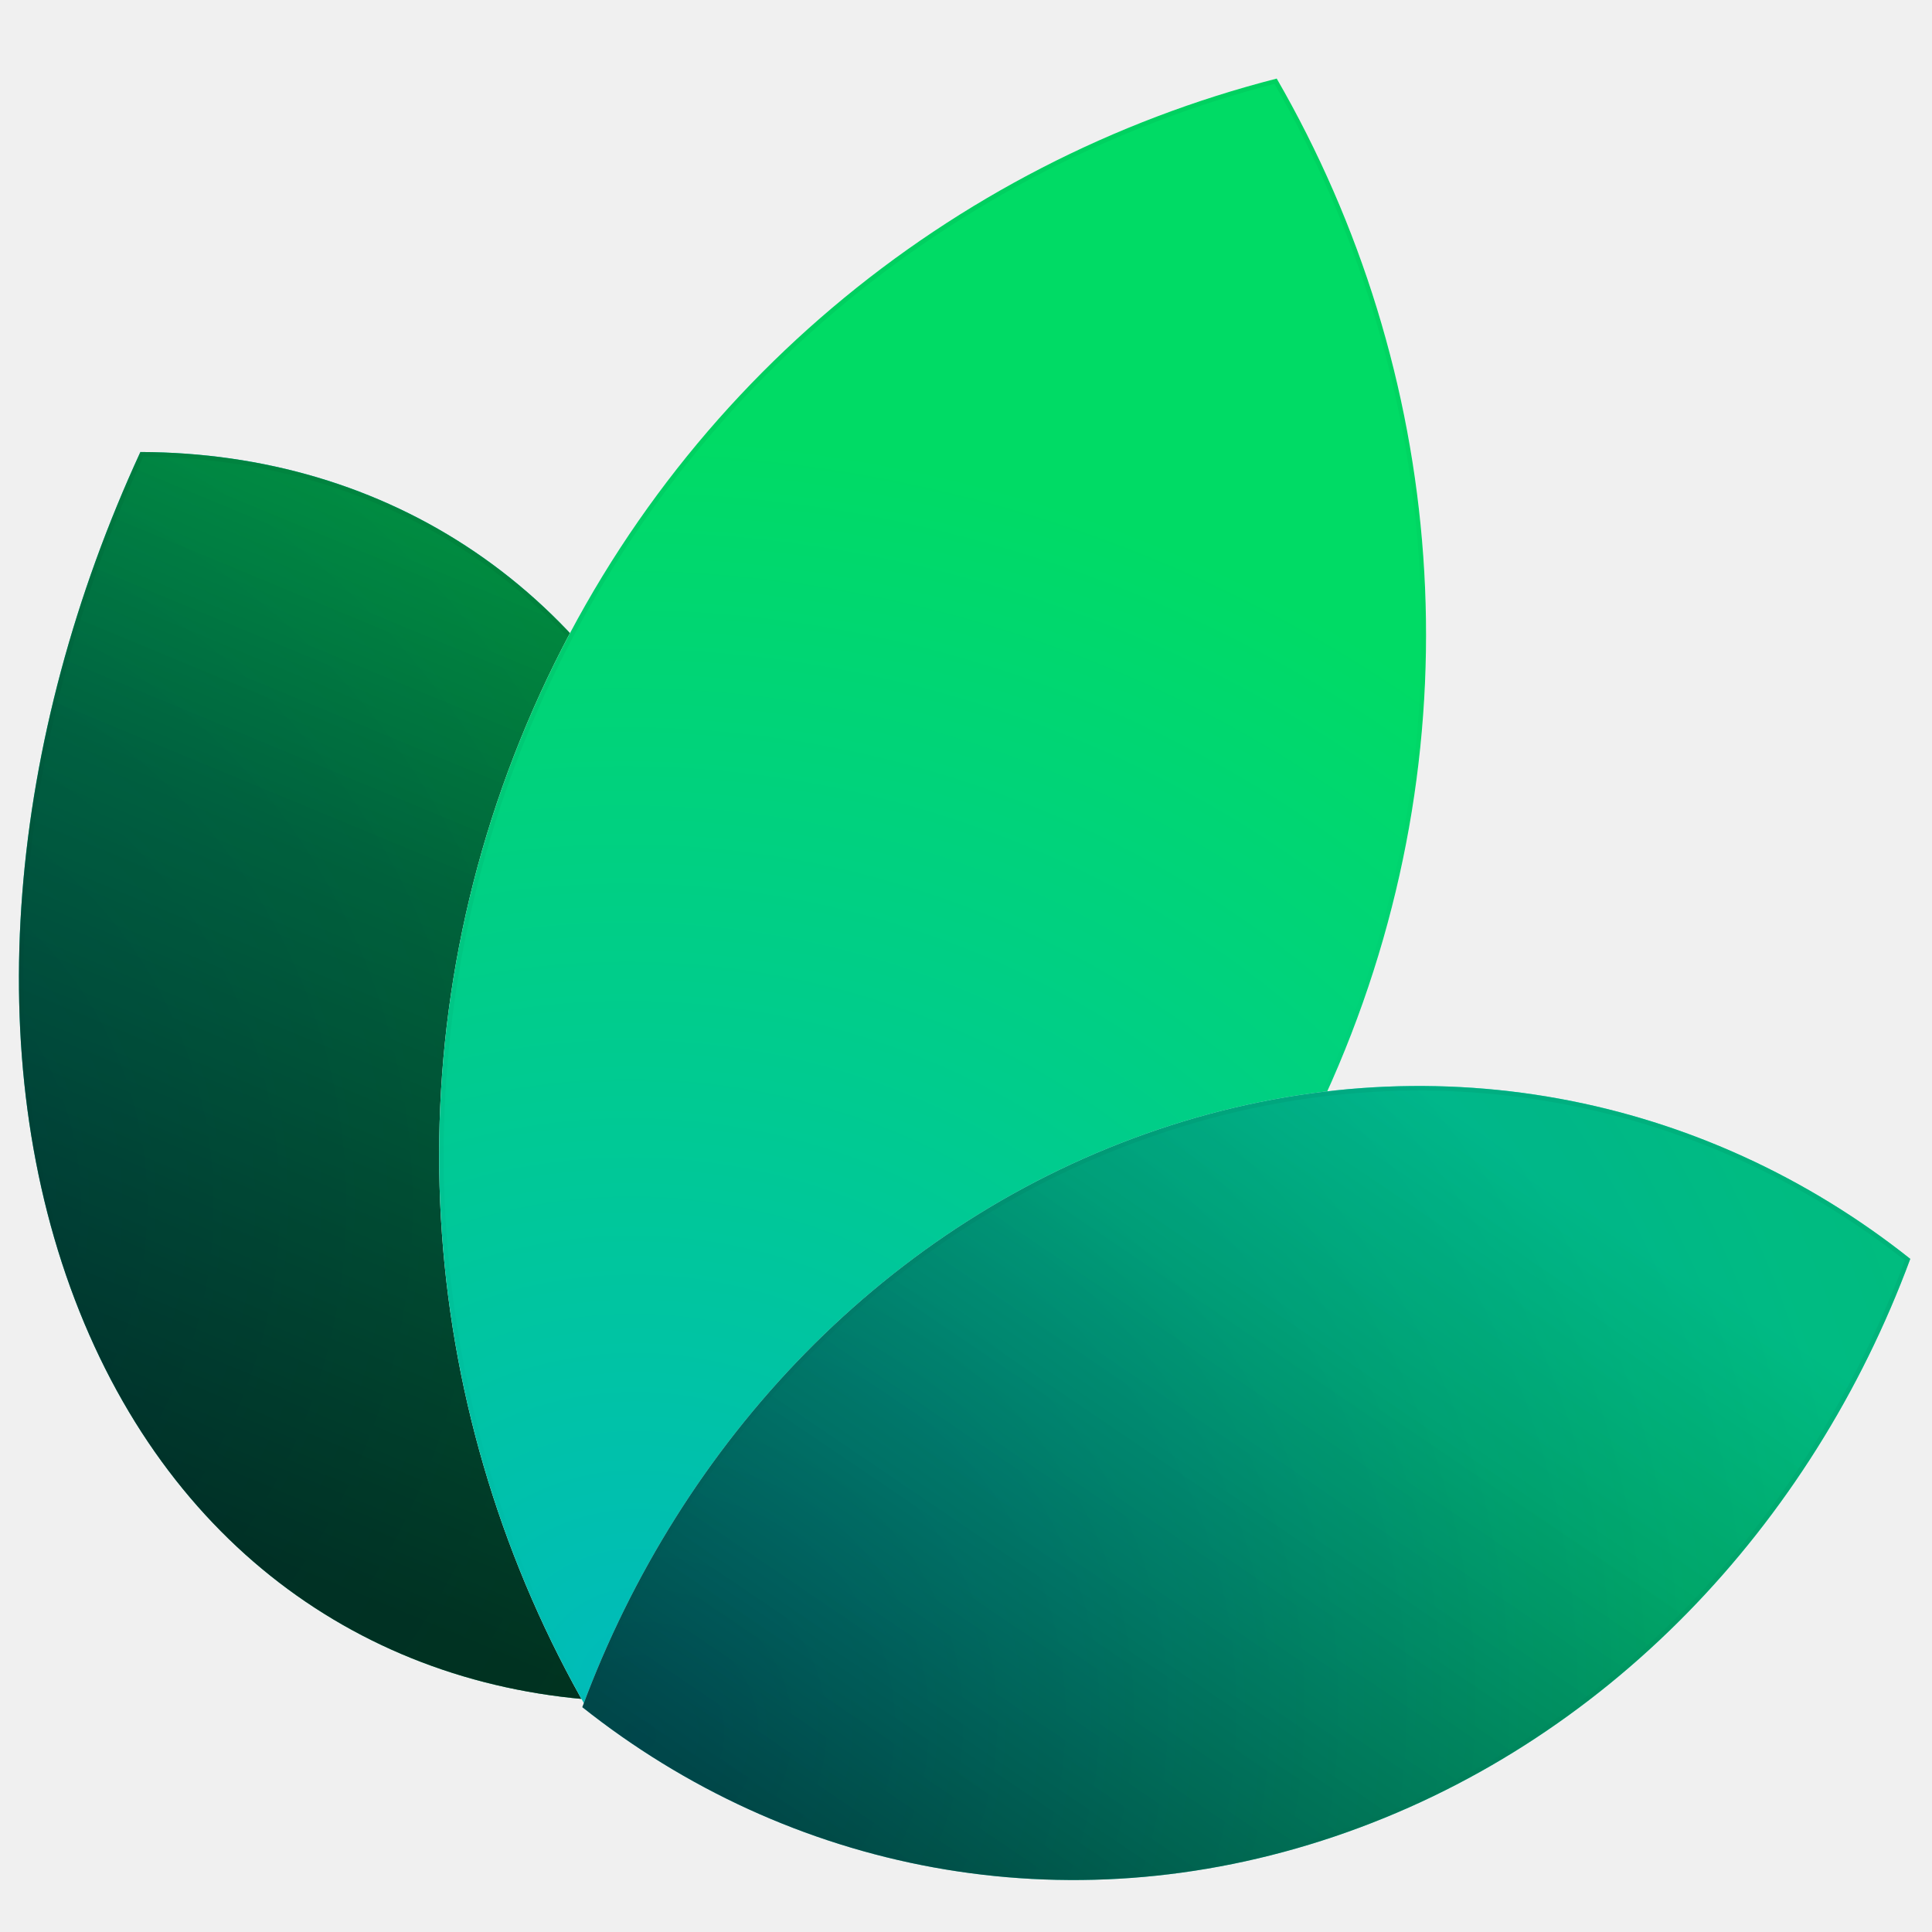
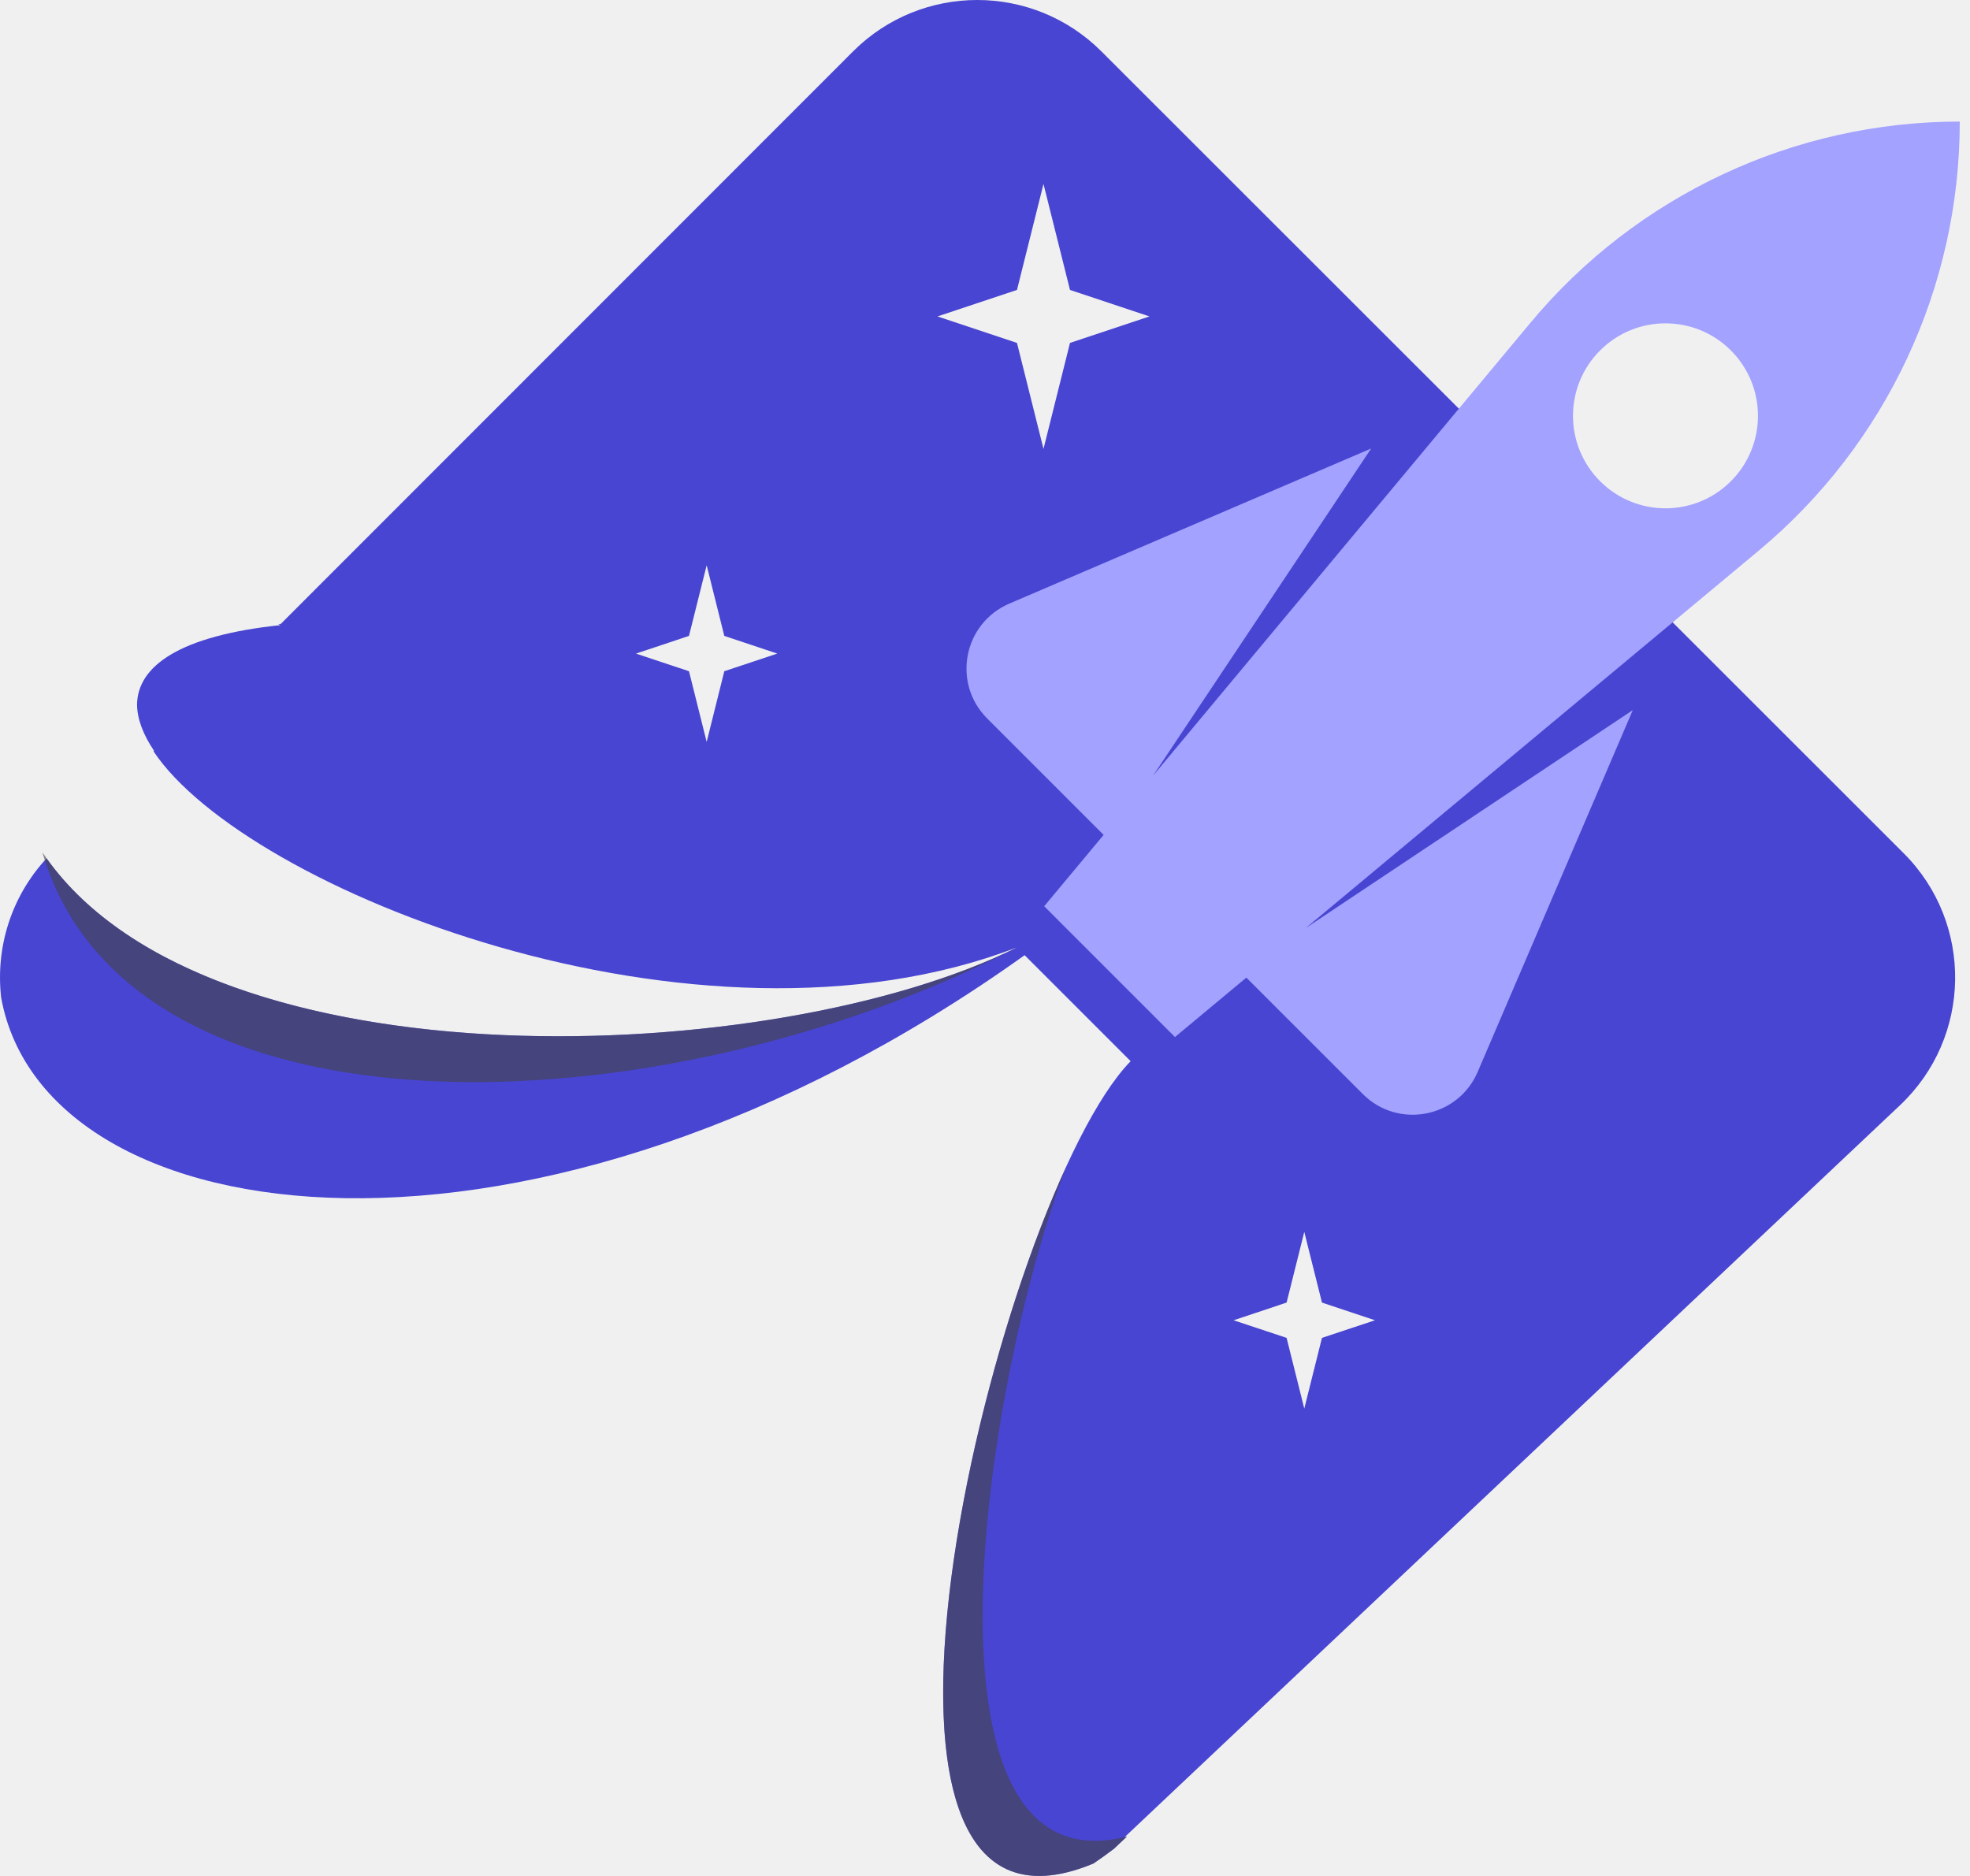
- <svg xmlns="http://www.w3.org/2000/svg" width="24" height="24" viewBox="0 0 24 24" fill="none">
-   <path d="M7.953 21.139C4.896 21.13 2.255 19.458 0.987 16.29C-0.28 13.121 0.109 9.163 1.744 5.615C4.801 5.624 7.442 7.296 8.71 10.465C9.977 13.633 9.588 17.591 7.953 21.139Z" fill="white" />
-   <path d="M7.953 21.139C4.896 21.13 2.255 19.458 0.987 16.29C-0.28 13.121 0.109 9.163 1.744 5.615C4.801 5.624 7.442 7.296 8.71 10.465C9.977 13.633 9.588 17.591 7.953 21.139Z" fill="url(#paint0_radial_101_2703)" />
-   <path d="M7.953 21.139C4.896 21.13 2.255 19.458 0.987 16.29C-0.28 13.121 0.109 9.163 1.744 5.615C4.801 5.624 7.442 7.296 8.71 10.465C9.977 13.633 9.588 17.591 7.953 21.139Z" fill="black" fill-opacity="0.5" style="mix-blend-mode:hard-light" />
-   <path d="M7.953 21.139C4.896 21.13 2.255 19.458 0.987 16.29C-0.28 13.121 0.109 9.163 1.744 5.615C4.801 5.624 7.442 7.296 8.71 10.465C9.977 13.633 9.588 17.591 7.953 21.139Z" fill="url(#paint1_linear_101_2703)" fill-opacity="0.5" style="mix-blend-mode:hard-light" />
-   <path d="M8.684 10.476C9.945 13.63 9.561 17.572 7.935 21.111C4.897 21.096 2.274 19.431 1.013 16.279C-0.248 13.124 0.136 9.182 1.762 5.643C4.8 5.659 7.423 7.324 8.684 10.476Z" stroke="url(#paint2_linear_101_2703)" stroke-opacity="0.05" stroke-width="0.056" />
-   <path d="M7.31 21.257C11.354 20.221 14.884 17.375 16.628 13.236C18.373 9.097 17.945 4.587 15.86 0.976C11.816 2.012 8.287 4.858 6.542 8.998C4.797 13.137 5.225 17.646 7.31 21.257Z" fill="white" />
-   <path d="M7.31 21.257C11.354 20.221 14.884 17.375 16.628 13.236C18.373 9.097 17.945 4.587 15.86 0.976C11.816 2.012 8.287 4.858 6.542 8.998C4.797 13.137 5.225 17.646 7.31 21.257Z" fill="url(#paint3_radial_101_2703)" />
-   <path d="M16.603 13.225C14.864 17.349 11.351 20.187 7.324 21.225C5.253 17.624 4.829 13.132 6.568 9.009C8.306 4.885 11.819 2.047 15.846 1.009C17.918 4.61 18.341 9.101 16.603 13.225Z" stroke="url(#paint4_linear_101_2703)" stroke-opacity="0.05" stroke-width="0.056" />
-   <path d="M7.234 21.207C9.789 23.237 13.21 23.951 16.577 22.814C19.944 21.677 22.506 18.945 23.73 15.638C21.175 13.608 17.754 12.894 14.387 14.031C11.02 15.168 8.458 17.901 7.234 21.207Z" fill="white" />
-   <path d="M7.234 21.207C9.789 23.237 13.21 23.951 16.577 22.814C19.944 21.677 22.506 18.945 23.73 15.638C21.175 13.608 17.754 12.894 14.387 14.031C11.02 15.168 8.458 17.901 7.234 21.207Z" fill="url(#paint5_radial_101_2703)" />
-   <path d="M7.234 21.207C9.789 23.237 13.21 23.951 16.577 22.814C19.944 21.677 22.506 18.945 23.73 15.638C21.175 13.608 17.754 12.894 14.387 14.031C11.02 15.168 8.458 17.901 7.234 21.207Z" fill="black" fill-opacity="0.2" style="mix-blend-mode:hard-light" />
-   <path d="M7.234 21.207C9.789 23.237 13.21 23.951 16.577 22.814C19.944 21.677 22.506 18.945 23.73 15.638C21.175 13.608 17.754 12.894 14.387 14.031C11.02 15.168 8.458 17.901 7.234 21.207Z" fill="url(#paint6_linear_101_2703)" fill-opacity="0.5" style="mix-blend-mode:hard-light" />
-   <path d="M16.568 22.787C13.218 23.918 9.814 23.212 7.267 21.198C8.492 17.907 11.044 15.189 14.396 14.058C17.747 12.927 21.15 13.633 23.697 15.648C22.472 18.938 19.92 21.656 16.568 22.787Z" stroke="url(#paint7_linear_101_2703)" stroke-opacity="0.05" stroke-width="0.056" />
-   <defs>
-     <radialGradient id="paint0_radial_101_2703" cx="0" cy="0" r="1" gradientUnits="userSpaceOnUse" gradientTransform="translate(-3.00503 15.023) rotate(-10.029) scale(17.9572 17.784)">
-       <stop stop-color="#00B0BB" />
-       <stop offset="1" stop-color="#00DB65" />
-     </radialGradient>
-     <linearGradient id="paint1_linear_101_2703" x1="7.39" y1="4.813" x2="1.63" y2="18.689" gradientUnits="userSpaceOnUse">
-       <stop stop-color="#18E299" />
-       <stop offset="1" />
-     </linearGradient>
-     <linearGradient id="paint2_linear_101_2703" x1="7.948" y1="8.016" x2="1.761" y2="18.746" gradientUnits="userSpaceOnUse">
-       <stop />
-       <stop offset="1" stop-opacity="0" />
-     </linearGradient>
-     <radialGradient id="paint3_radial_101_2703" cx="0" cy="0" r="1" gradientUnits="userSpaceOnUse" gradientTransform="translate(8.11404 20.8822) rotate(-75.7542) scale(21.6246 23.7772)">
-       <stop stop-color="#00BBBB" />
-       <stop offset="0.713" stop-color="#00DB65" />
-     </radialGradient>
-     <linearGradient id="paint4_linear_101_2703" x1="7.602" y1="5.871" x2="15.556" y2="16.372" gradientUnits="userSpaceOnUse">
-       <stop />
-       <stop offset="1" stop-opacity="0" />
-     </linearGradient>
-     <radialGradient id="paint5_radial_101_2703" cx="0" cy="0" r="1" gradientUnits="userSpaceOnUse" gradientTransform="translate(7.84537 21.5181) rotate(-20.3525) scale(18.5603 17.32)">
-       <stop stop-color="#00B0BB" />
-       <stop offset="1" stop-color="#00DB65" />
-     </radialGradient>
-     <linearGradient id="paint6_linear_101_2703" x1="16.808" y1="13.007" x2="10.041" y2="22.994" gradientUnits="userSpaceOnUse">
-       <stop stop-color="#00B1BC" />
-       <stop offset="1" />
-     </linearGradient>
-     <linearGradient id="paint7_linear_101_2703" x1="16.808" y1="13.007" x2="14.169" y2="23.841" gradientUnits="userSpaceOnUse">
-       <stop />
-       <stop offset="1" stop-opacity="0" />
-     </linearGradient>
-   </defs>
+ <svg xmlns="http://www.w3.org/2000/svg" data-logo="logo" viewBox="0 0 42 40">
+   <g id="logogram" transform="translate(0, 0) rotate(0) ">
+     <path fill-rule="evenodd" clip-rule="evenodd" d="M23.482 1.096C22.019 -0.366 19.648 -0.365 18.186 1.097L5.983 13.306L5.973 13.303L5.934 13.307C5.95 13.314 5.965 13.322 5.981 13.329C3.84 13.554 2.932 14.197 2.922 15.023C2.925 15.33 3.051 15.662 3.283 16.007L3.272 16.018C5.218 18.953 14.859 22.825 21.679 20.202C16.567 22.758 4.529 23.264 0.993 18.302C0.225 19.132 -0.096 20.224 0.025 21.273C0.959 26.422 11.402 27.826 21.845 20.367L24.105 22.627C21.293 25.516 17.139 42.297 23.311 39.735C23.458 39.636 23.582 39.547 23.751 39.419L24.026 39.159C24.01 39.163 23.995 39.167 23.979 39.17L40.509 23.565C42.044 22.116 42.079 19.685 40.586 18.193L23.482 1.096ZM21.682 6.182L22.247 3.922L22.812 6.182L24.507 6.747L22.812 7.312L22.247 9.572L21.682 7.312L19.987 6.747L21.682 6.182ZM14.689 13.559L15.066 12.053L15.442 13.559L16.572 13.936L15.442 14.312L15.066 15.819L14.689 14.312L13.559 13.936L14.689 13.559ZM27.807 26.267L27.43 27.774L26.301 28.151L27.43 28.527L27.807 30.034L28.184 28.527L29.314 28.151L28.184 27.774L27.807 26.267Z" fill="#4845D2" />
+     <path fill-rule="evenodd" clip-rule="evenodd" d="M41.782 2.592C38.248 2.592 34.897 4.162 32.634 6.876L24.586 16.535L29.233 9.563L21.519 12.87C20.539 13.29 20.293 14.566 21.047 15.32L23.529 17.802L22.262 19.323L25.05 22.112L26.572 20.845L29.054 23.327C29.808 24.081 31.084 23.835 31.504 22.855L34.811 15.141L27.839 19.788L37.498 11.739C40.212 9.477 41.782 6.126 41.782 2.592ZM34.114 10.261C34.884 11.031 36.132 11.031 36.902 10.261C37.672 9.491 37.672 8.242 36.902 7.472C36.132 6.702 34.884 6.702 34.114 7.472C33.343 8.242 33.343 9.491 34.114 10.261Z" fill="#A3A2FF" />
+     <path opacity="0.6" d="M0.903 18.172C2.75 24.498 13.975 24.168 21.677 20.203C16.52 22.78 4.32 23.272 0.903 18.172Z" fill="#424242" />
+     <path opacity="0.6" d="M23.311 39.735C18.111 41.894 20.242 30.318 22.724 24.893C20.914 29.715 19.37 40.346 24.026 39.159L23.751 39.419C23.582 39.547 23.458 39.636 23.311 39.735Z" fill="#424242" />
+   </g>
+   <g id="logotype" transform="translate(42, 20)" />
</svg>
